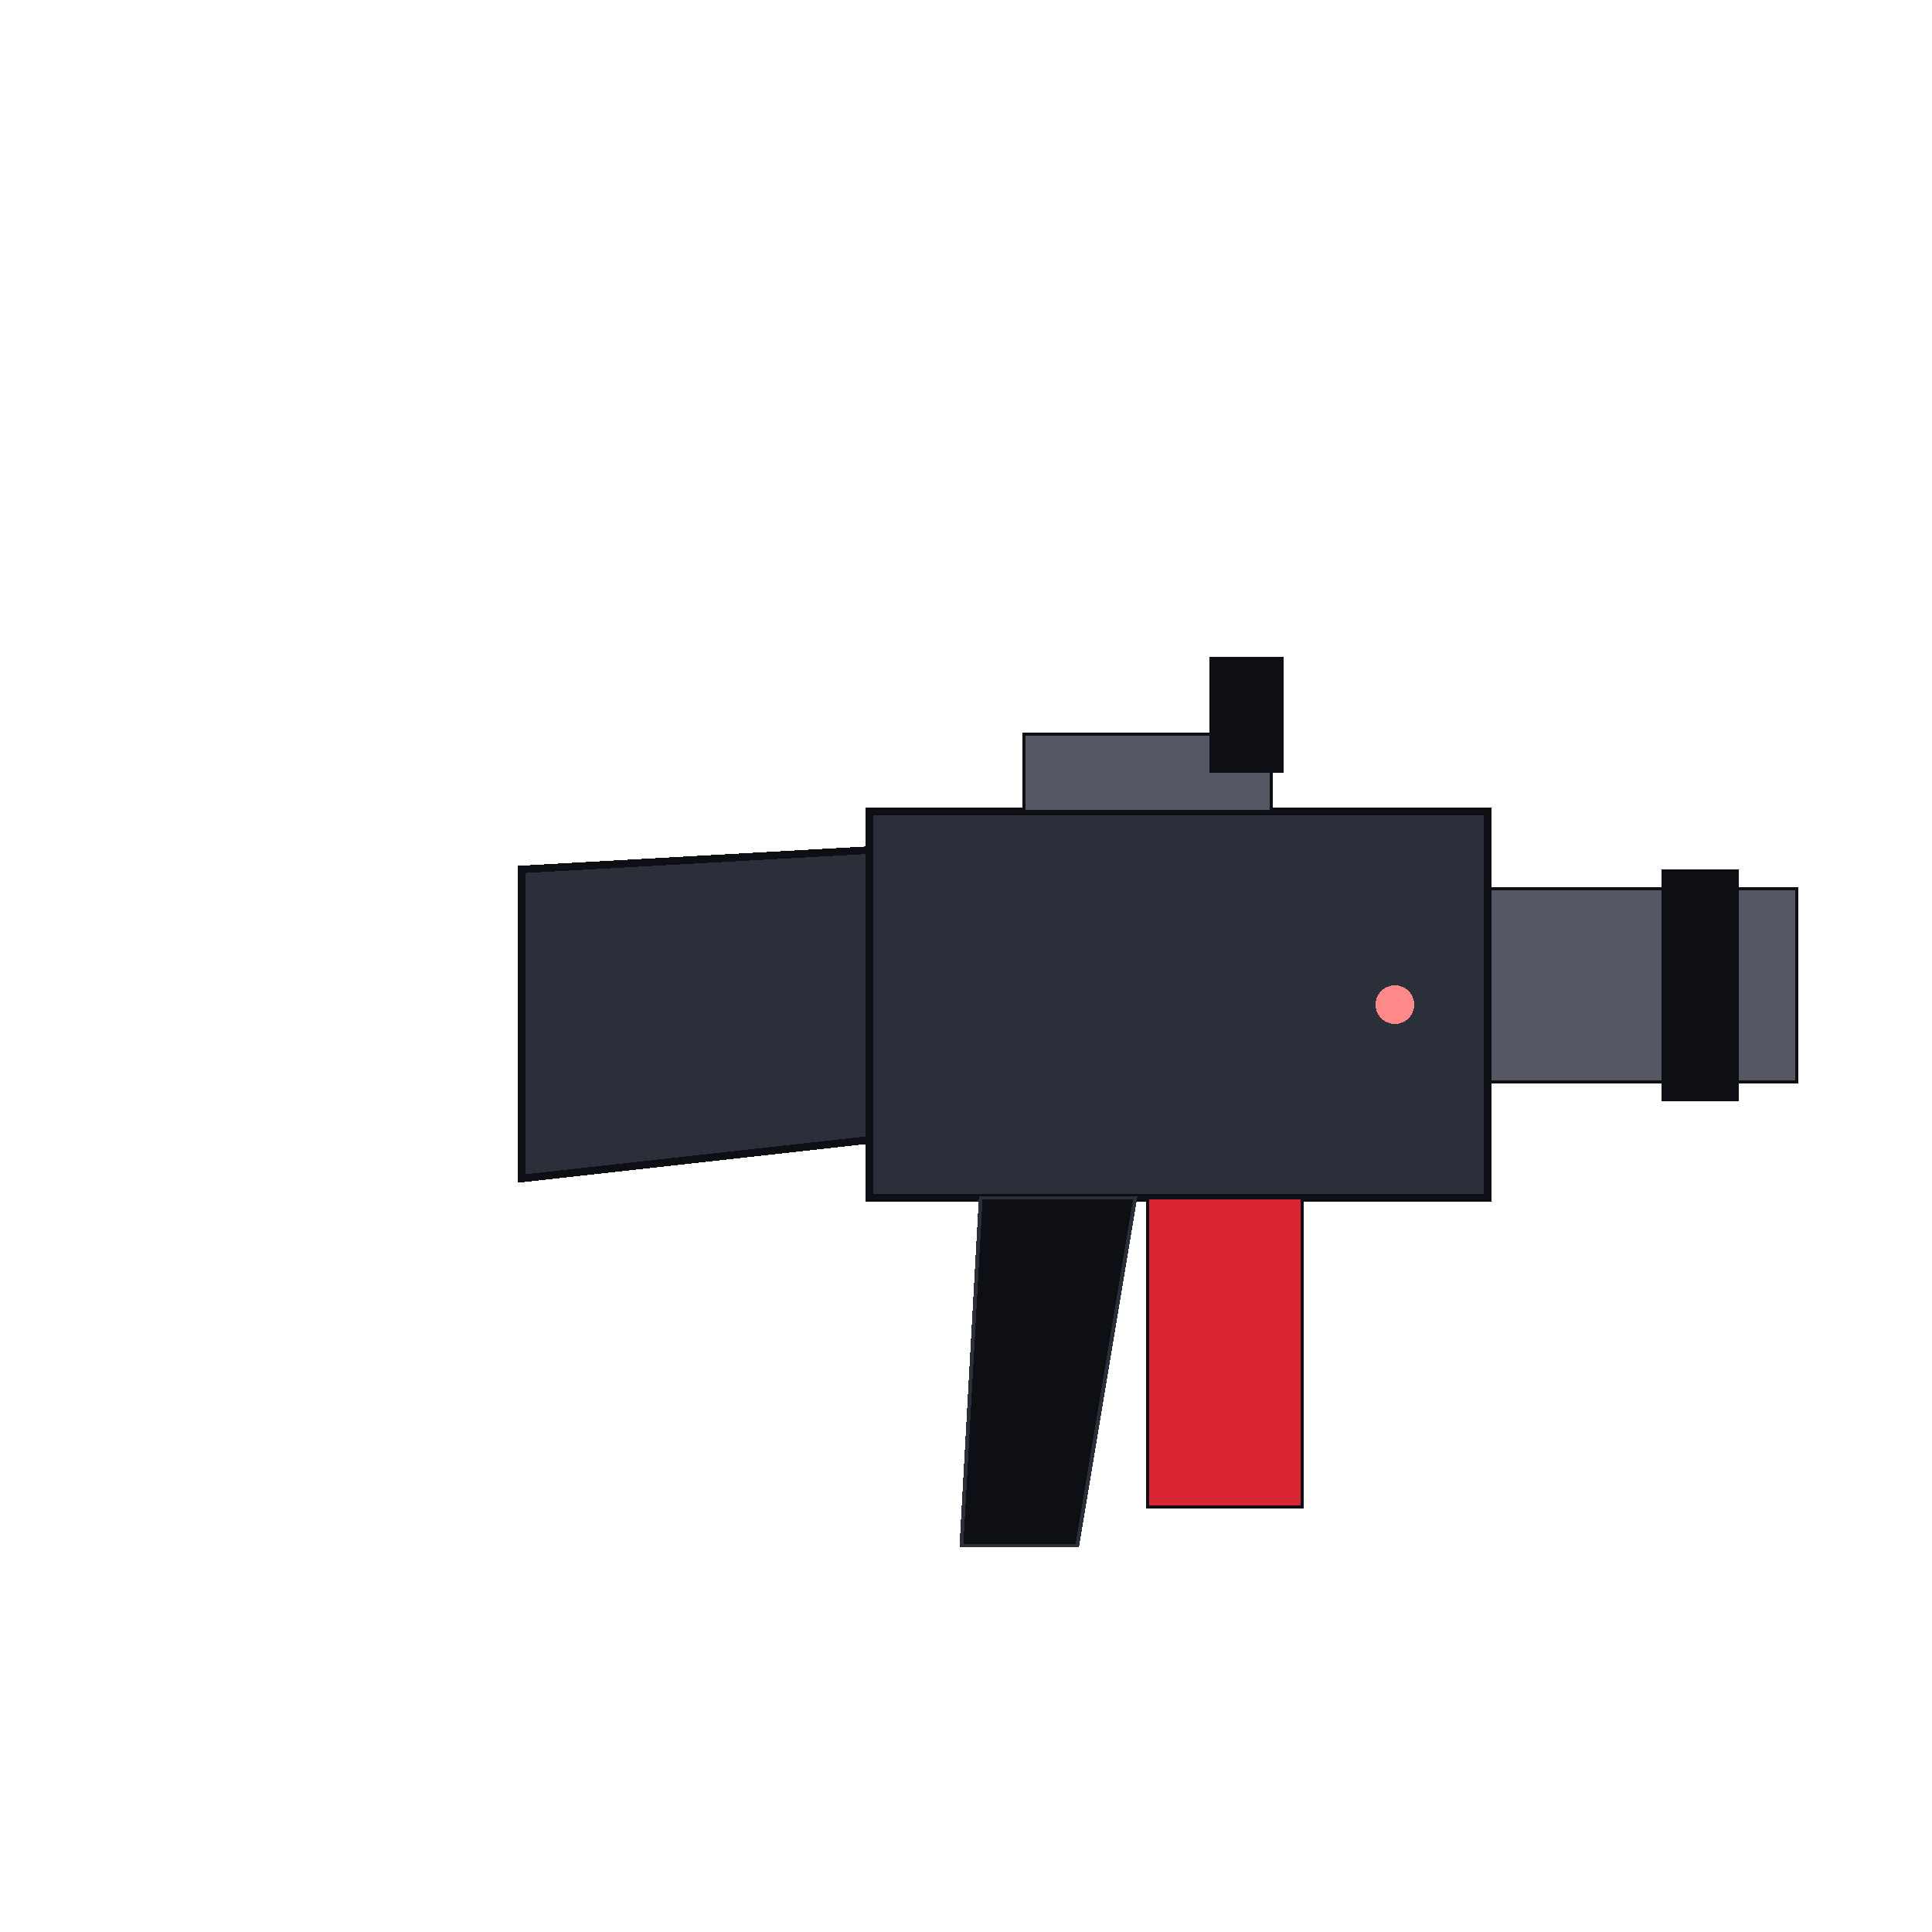
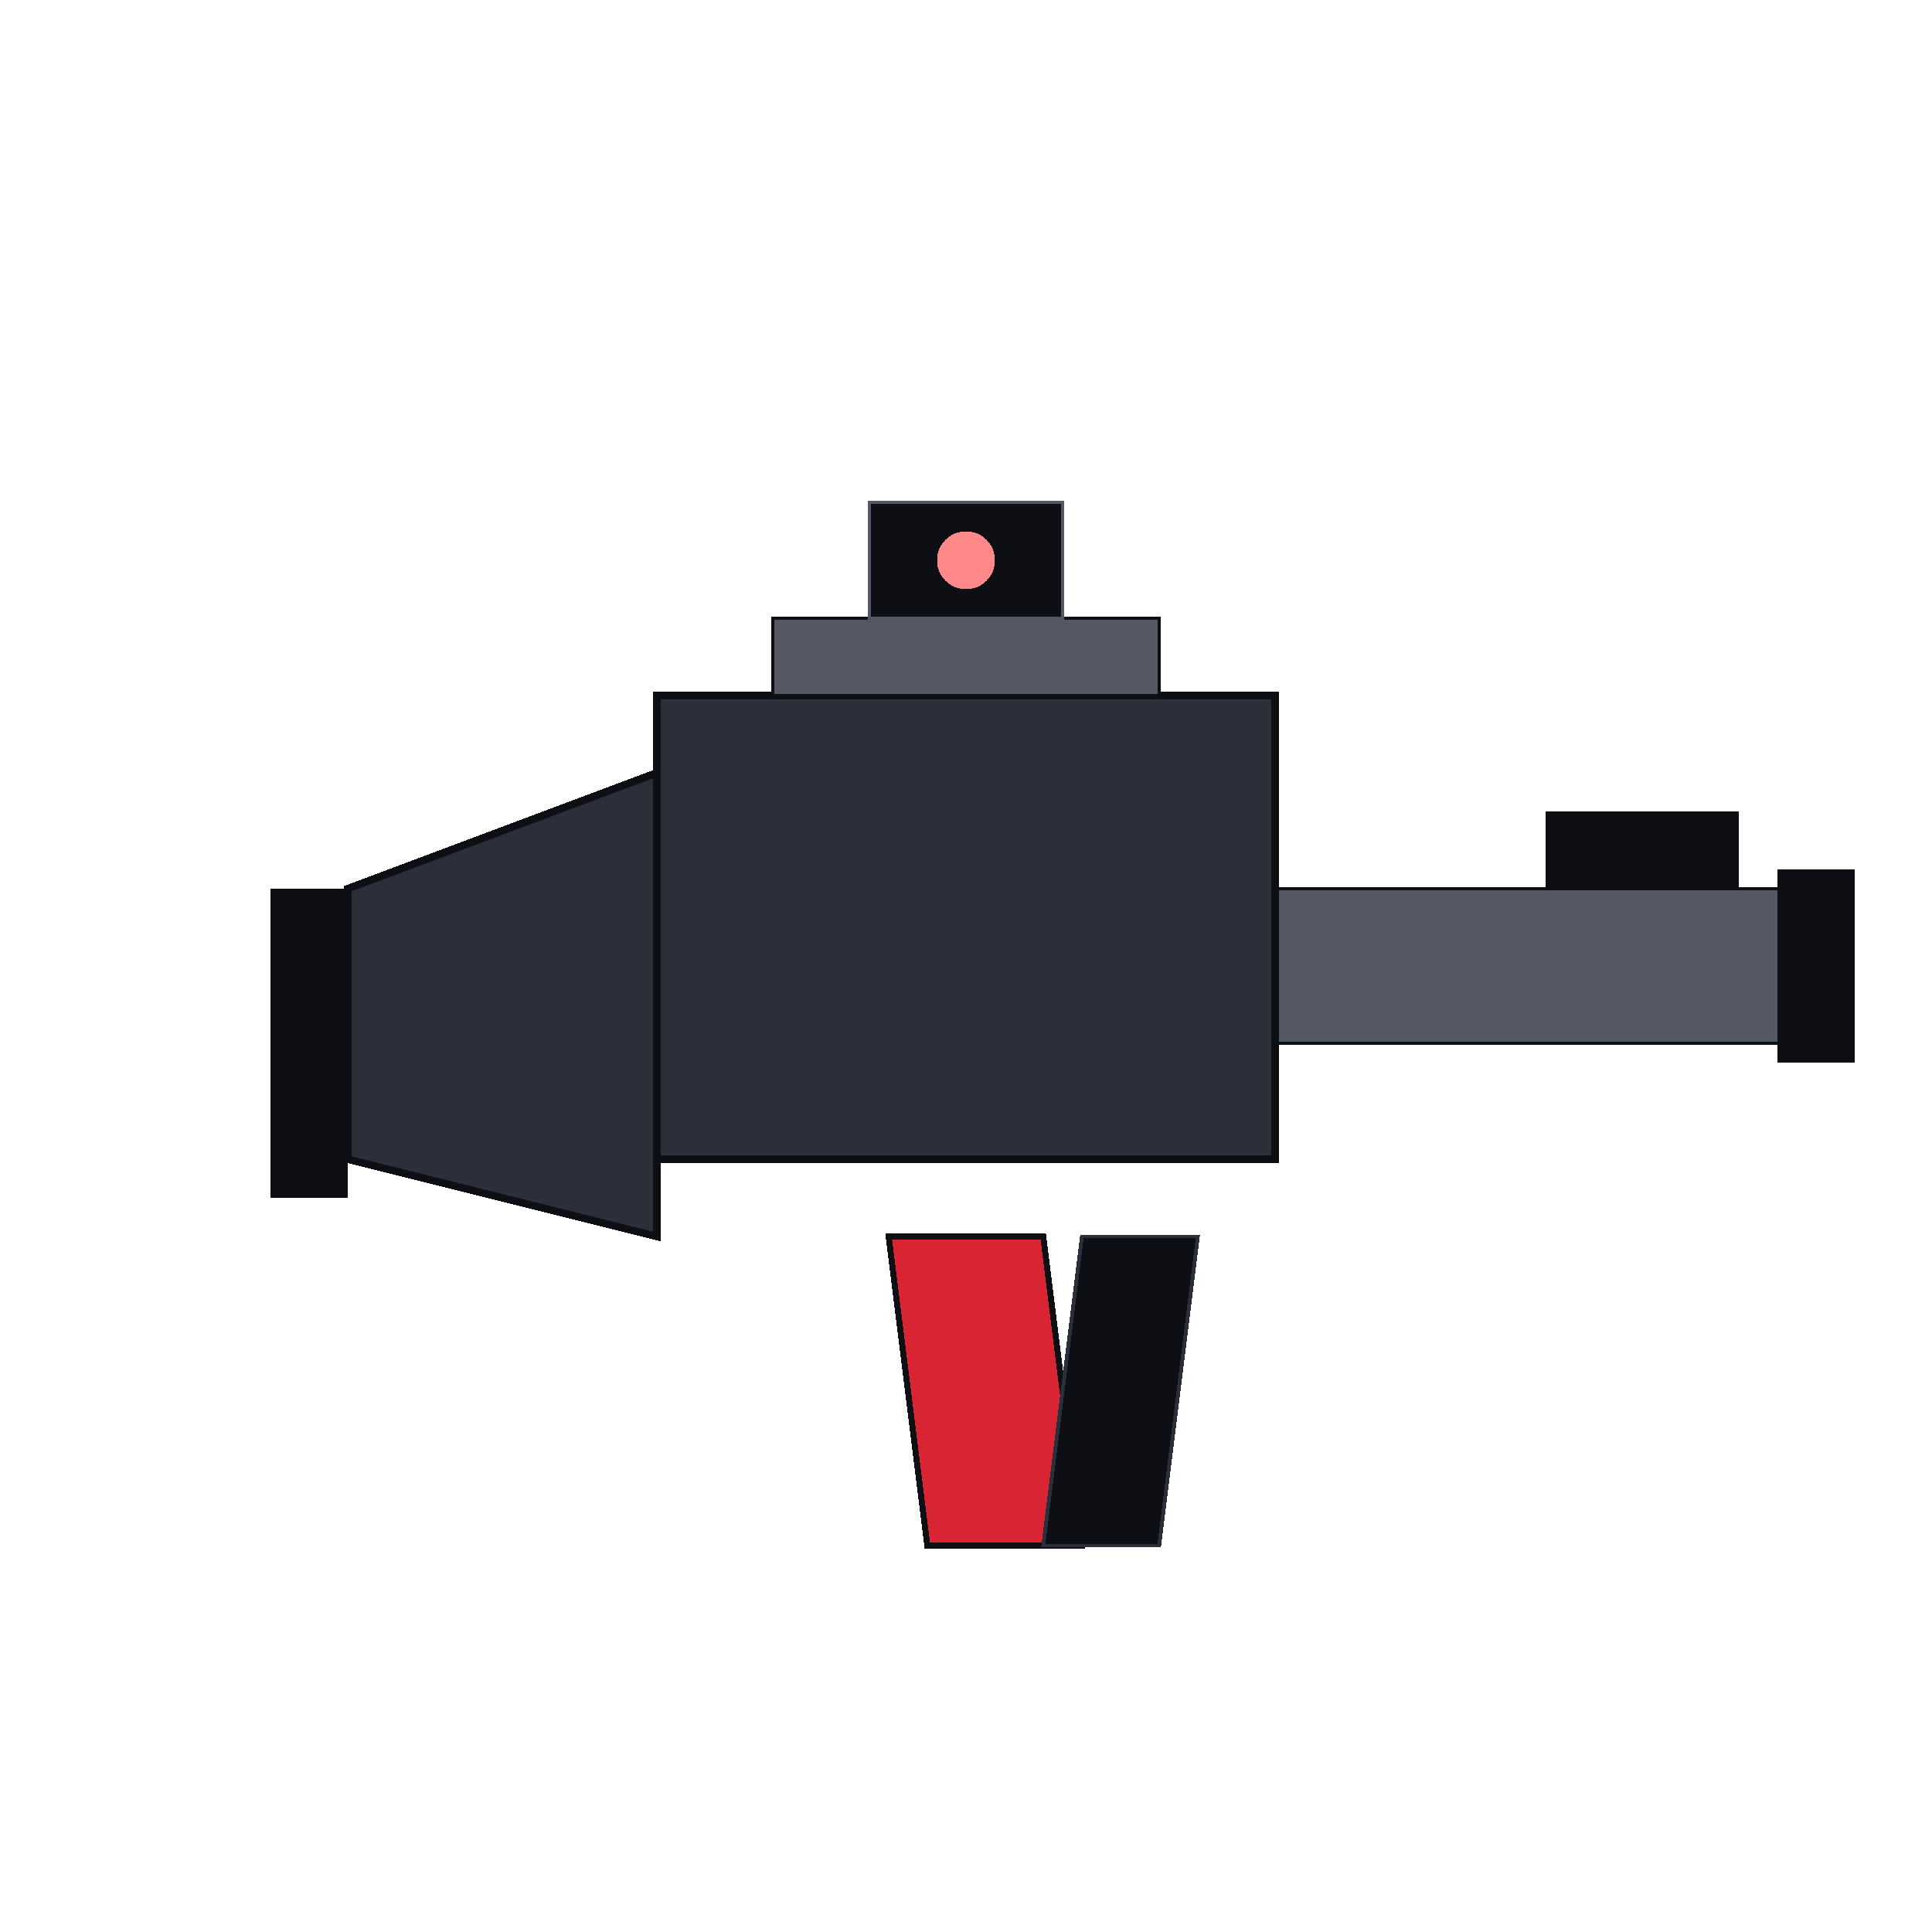
<svg xmlns="http://www.w3.org/2000/svg" viewBox="0 0 256 256" width="256" height="256" shape-rendering="crispEdges">
-   <rect x="179.20" y="117.76" width="58.88" height="25.60" fill="#535864" stroke="#0d0f14" stroke-width="0.50" />
-   <rect x="220.16" y="115.20" width="10.24" height="30.72" fill="#0d0f14" />
-   <rect x="115.20" y="107.52" width="81.92" height="51.20" fill="#2a2f3a" stroke="#0d0f14" stroke-width="1.00" />
-   <polygon points="129.95,158.72 150.43,158.72 142.75,204.80 127.39,204.80" fill="#0d0f14" stroke="#2a2f3a" stroke-width="0.50" />
-   <rect x="152.06" y="158.72" width="20.48" height="40.96" fill="#d92434" stroke="#0d0f14" stroke-width="0.50" />
-   <polygon points="69.12,115.20 115.20,112.64 115.20,151.04 69.12,156.16" fill="#2a2f3a" stroke="#0d0f14" stroke-width="1.00" />
-   <rect x="135.68" y="97.28" width="32.77" height="10.24" fill="#535864" stroke="#0d0f14" stroke-width="0.50" />
-   <rect x="160.26" y="87.04" width="9.83" height="15.36" fill="#0d0f14" />
-   <circle cx="184.83" cy="133.12" r="2.56" fill="#ff8888" />
+   <rect x="148.48" y="117.76" width="92.16" height="20.48" fill="#535864" stroke="#0d0f14" stroke-width="0.50" />
+   <rect x="235.52" y="115.20" width="10.24" height="25.60" fill="#0d0f14" />
+   <rect x="204.80" y="107.52" width="25.60" height="10.24" fill="#0d0f14" />
+   <rect x="87.04" y="92.16" width="81.92" height="61.44" fill="#2a2f3a" stroke="#0d0f14" stroke-width="1.00" />
+   <rect x="102.40" y="81.92" width="51.20" height="10.24" fill="#535864" stroke="#0d0f14" stroke-width="0.50" />
+   <rect x="115.20" y="66.56" width="25.60" height="15.36" fill="#0d0f14" stroke="#535864" stroke-width="0.50" />
+   <circle cx="128.00" cy="74.24" r="3.84" fill="#ff8888" />
+   <polygon points="117.76,163.84 138.24,163.84 143.36,204.80 122.88,204.80" fill="#d92434" stroke="#0d0f14" stroke-width="0.80" />
+   <polygon points="143.36,163.84 158.72,163.84 153.60,204.80 138.24,204.80" fill="#0d0f14" stroke="#2a2f3a" stroke-width="0.50" />
+   <polygon points="46.08,117.76 87.04,102.40 87.04,163.84 46.08,153.60" fill="#2a2f3a" stroke="#0d0f14" stroke-width="1.00" />
+   <rect x="35.84" y="117.76" width="10.24" height="40.96" fill="#0d0f14" />
</svg>
